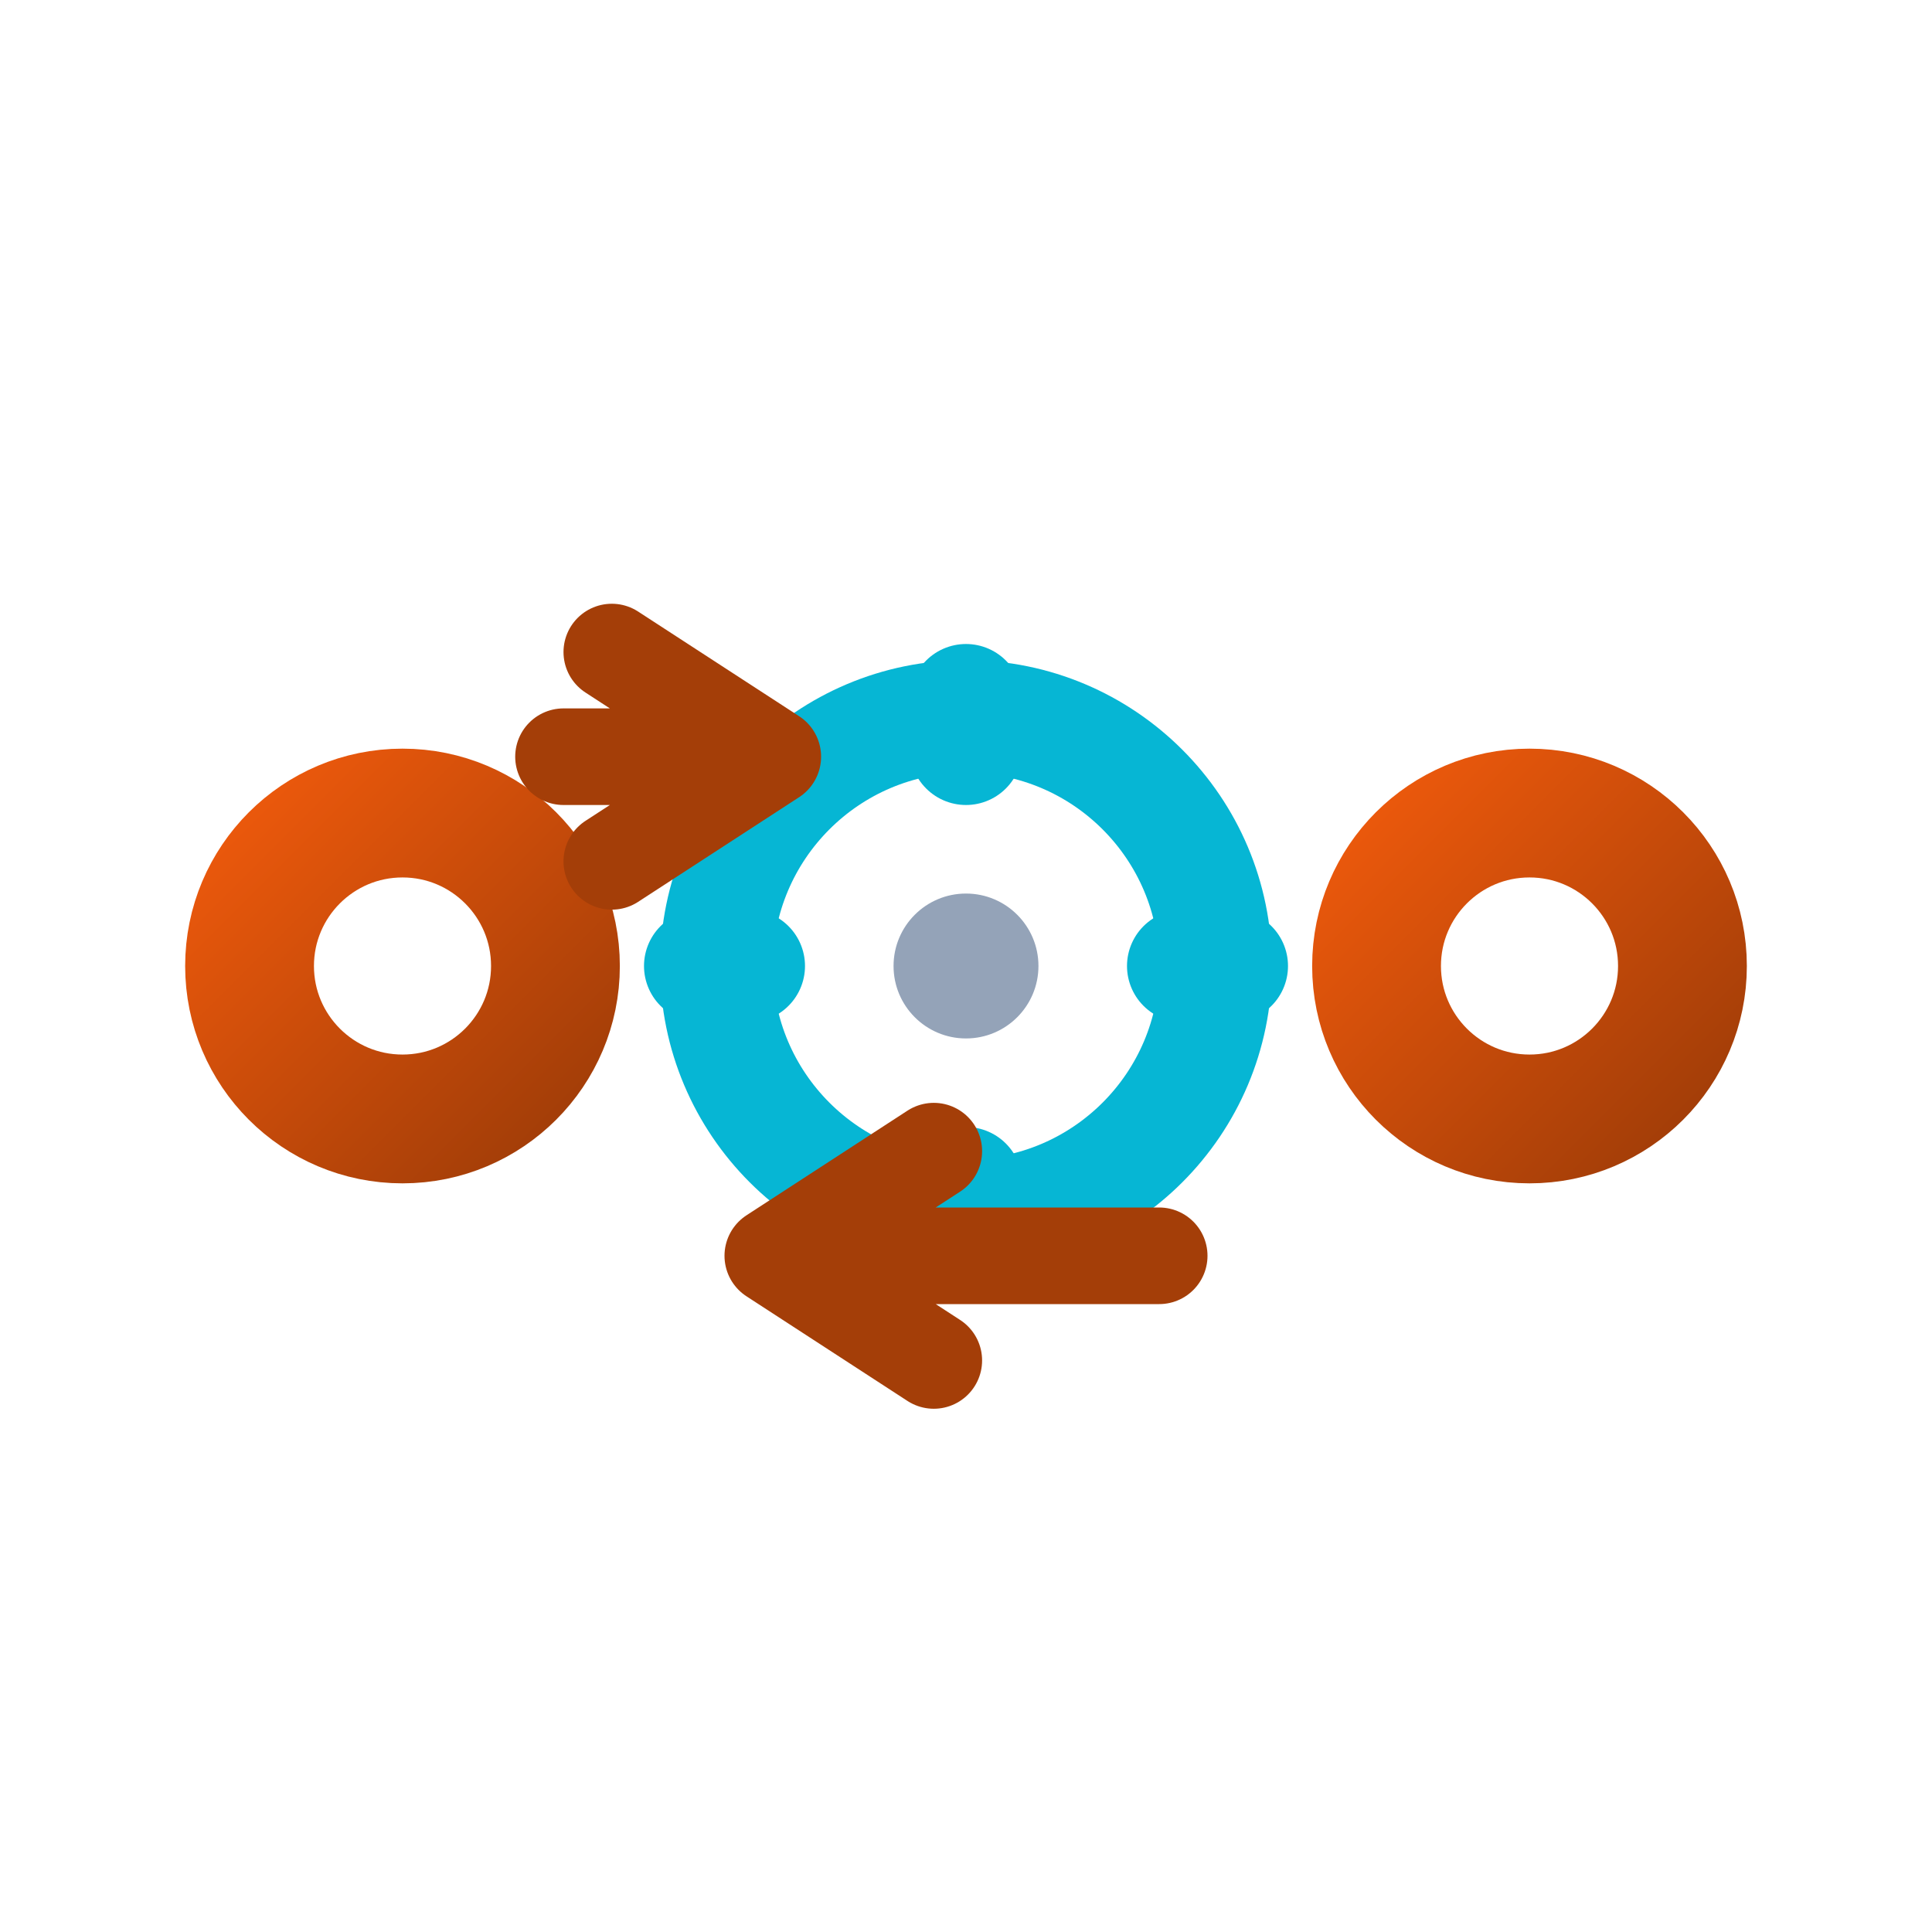
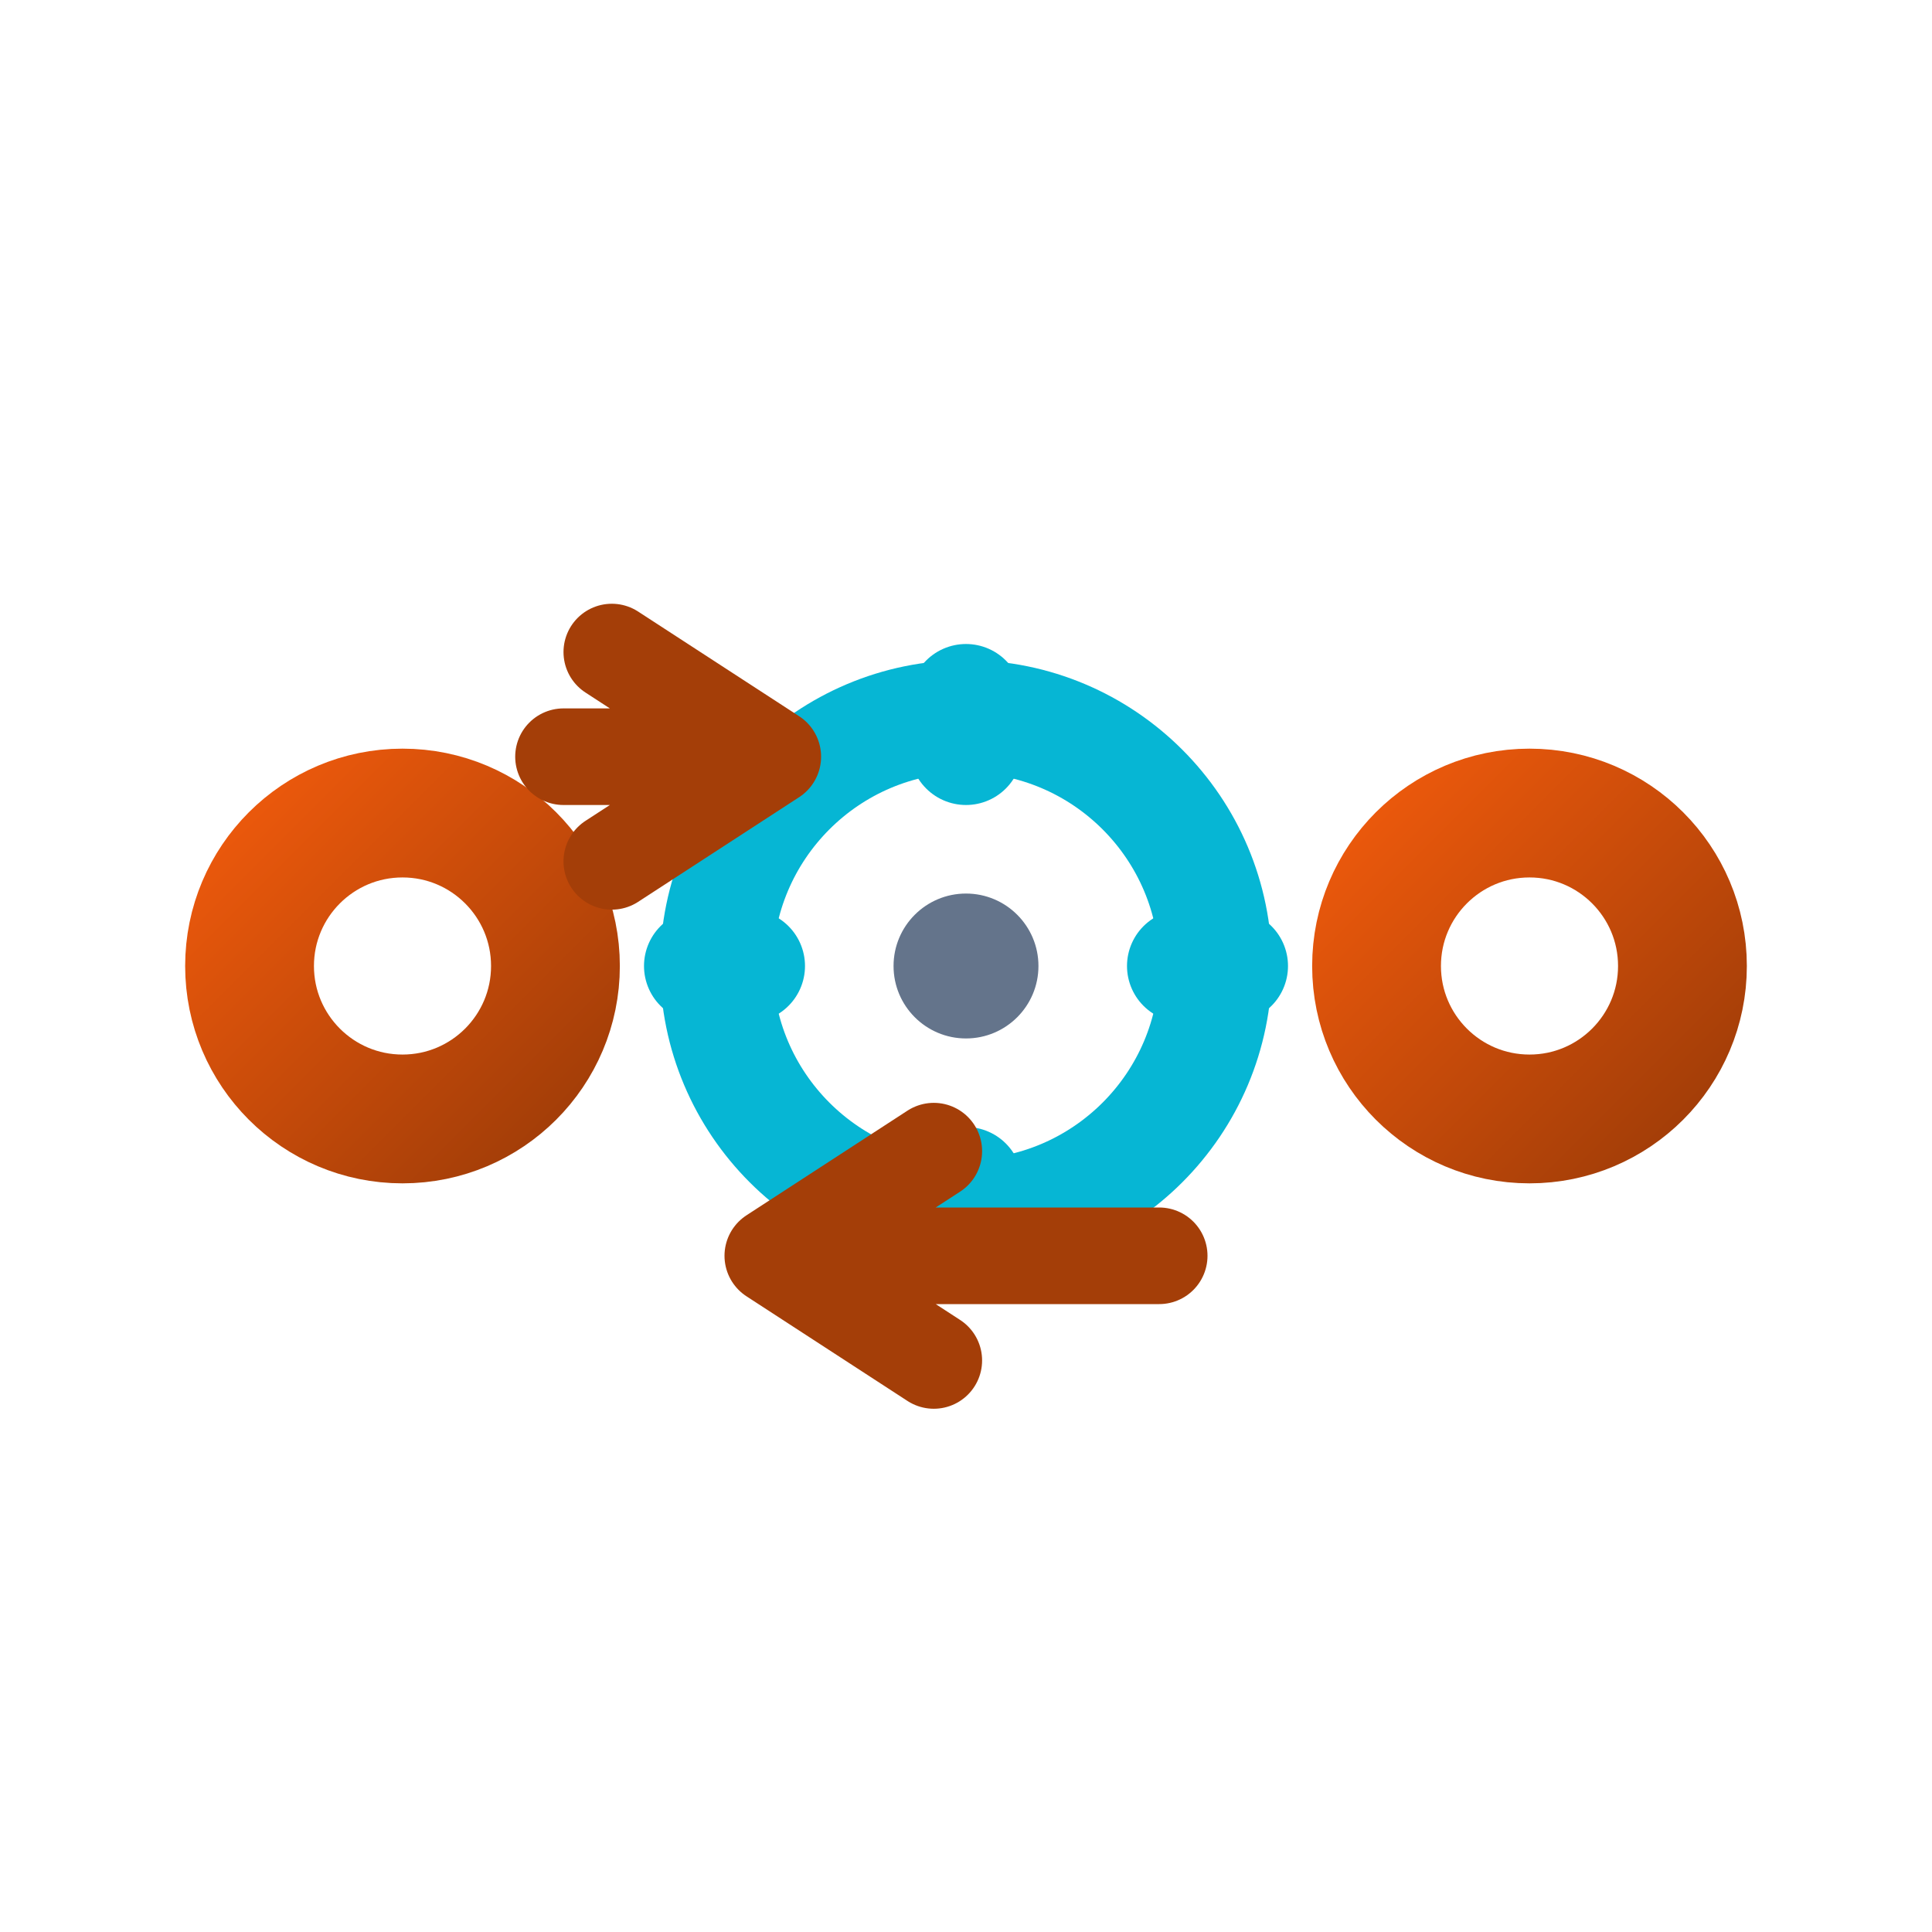
<svg xmlns="http://www.w3.org/2000/svg" viewBox="0 0 24 24" width="24" height="24" fill="none" stroke-linecap="round" stroke-linejoin="round" fill-opacity="0">
  <defs>
    <linearGradient id="ngnddiagg2tcpsettings" x1="0" y1="0" x2="1" y2="1">
      <stop offset="0%" stop-color="#EA580C" />
      <stop offset="100%" stop-color="#A43E08" />
    </linearGradient>
  </defs>
  <circle cx="5" cy="12" r="1.9" stroke="url(#ngnddiagg2tcpsettings)" stroke-width="1.6" />
  <circle cx="19" cy="12" r="1.9" stroke="url(#ngnddiagg2tcpsettings)" stroke-width="1.6" />
  <circle cx="12" cy="12" r="3.1" stroke="#06B6D4" stroke-width="1.4" />
  <path d="M12 8.7 V9.3 M12 14.7 V15.3 M8.7 12 H9.3 M14.7 12 H15.3" stroke="#06B6D4" stroke-width="1.4" />
-   <circle cx="12" cy="12" r="0.9" fill="#94A3B8" fill-opacity="1" />
+   <circle cx="12" cy="12" r="0.9" fill="#64748B" fill-opacity="1" />
  <path d="M7 9.4 H9.6 M9.6 9.4 l-2 -1.3 M9.6 9.4 l-2 1.3" stroke="#A43E08" stroke-width="1.2" />
  <path d="M14.4 15.6 H9.6 M9.6 15.6 l2 -1.3 M9.6 15.6 l2 1.3" stroke="#A43E08" stroke-width="1.2" />
</svg>
